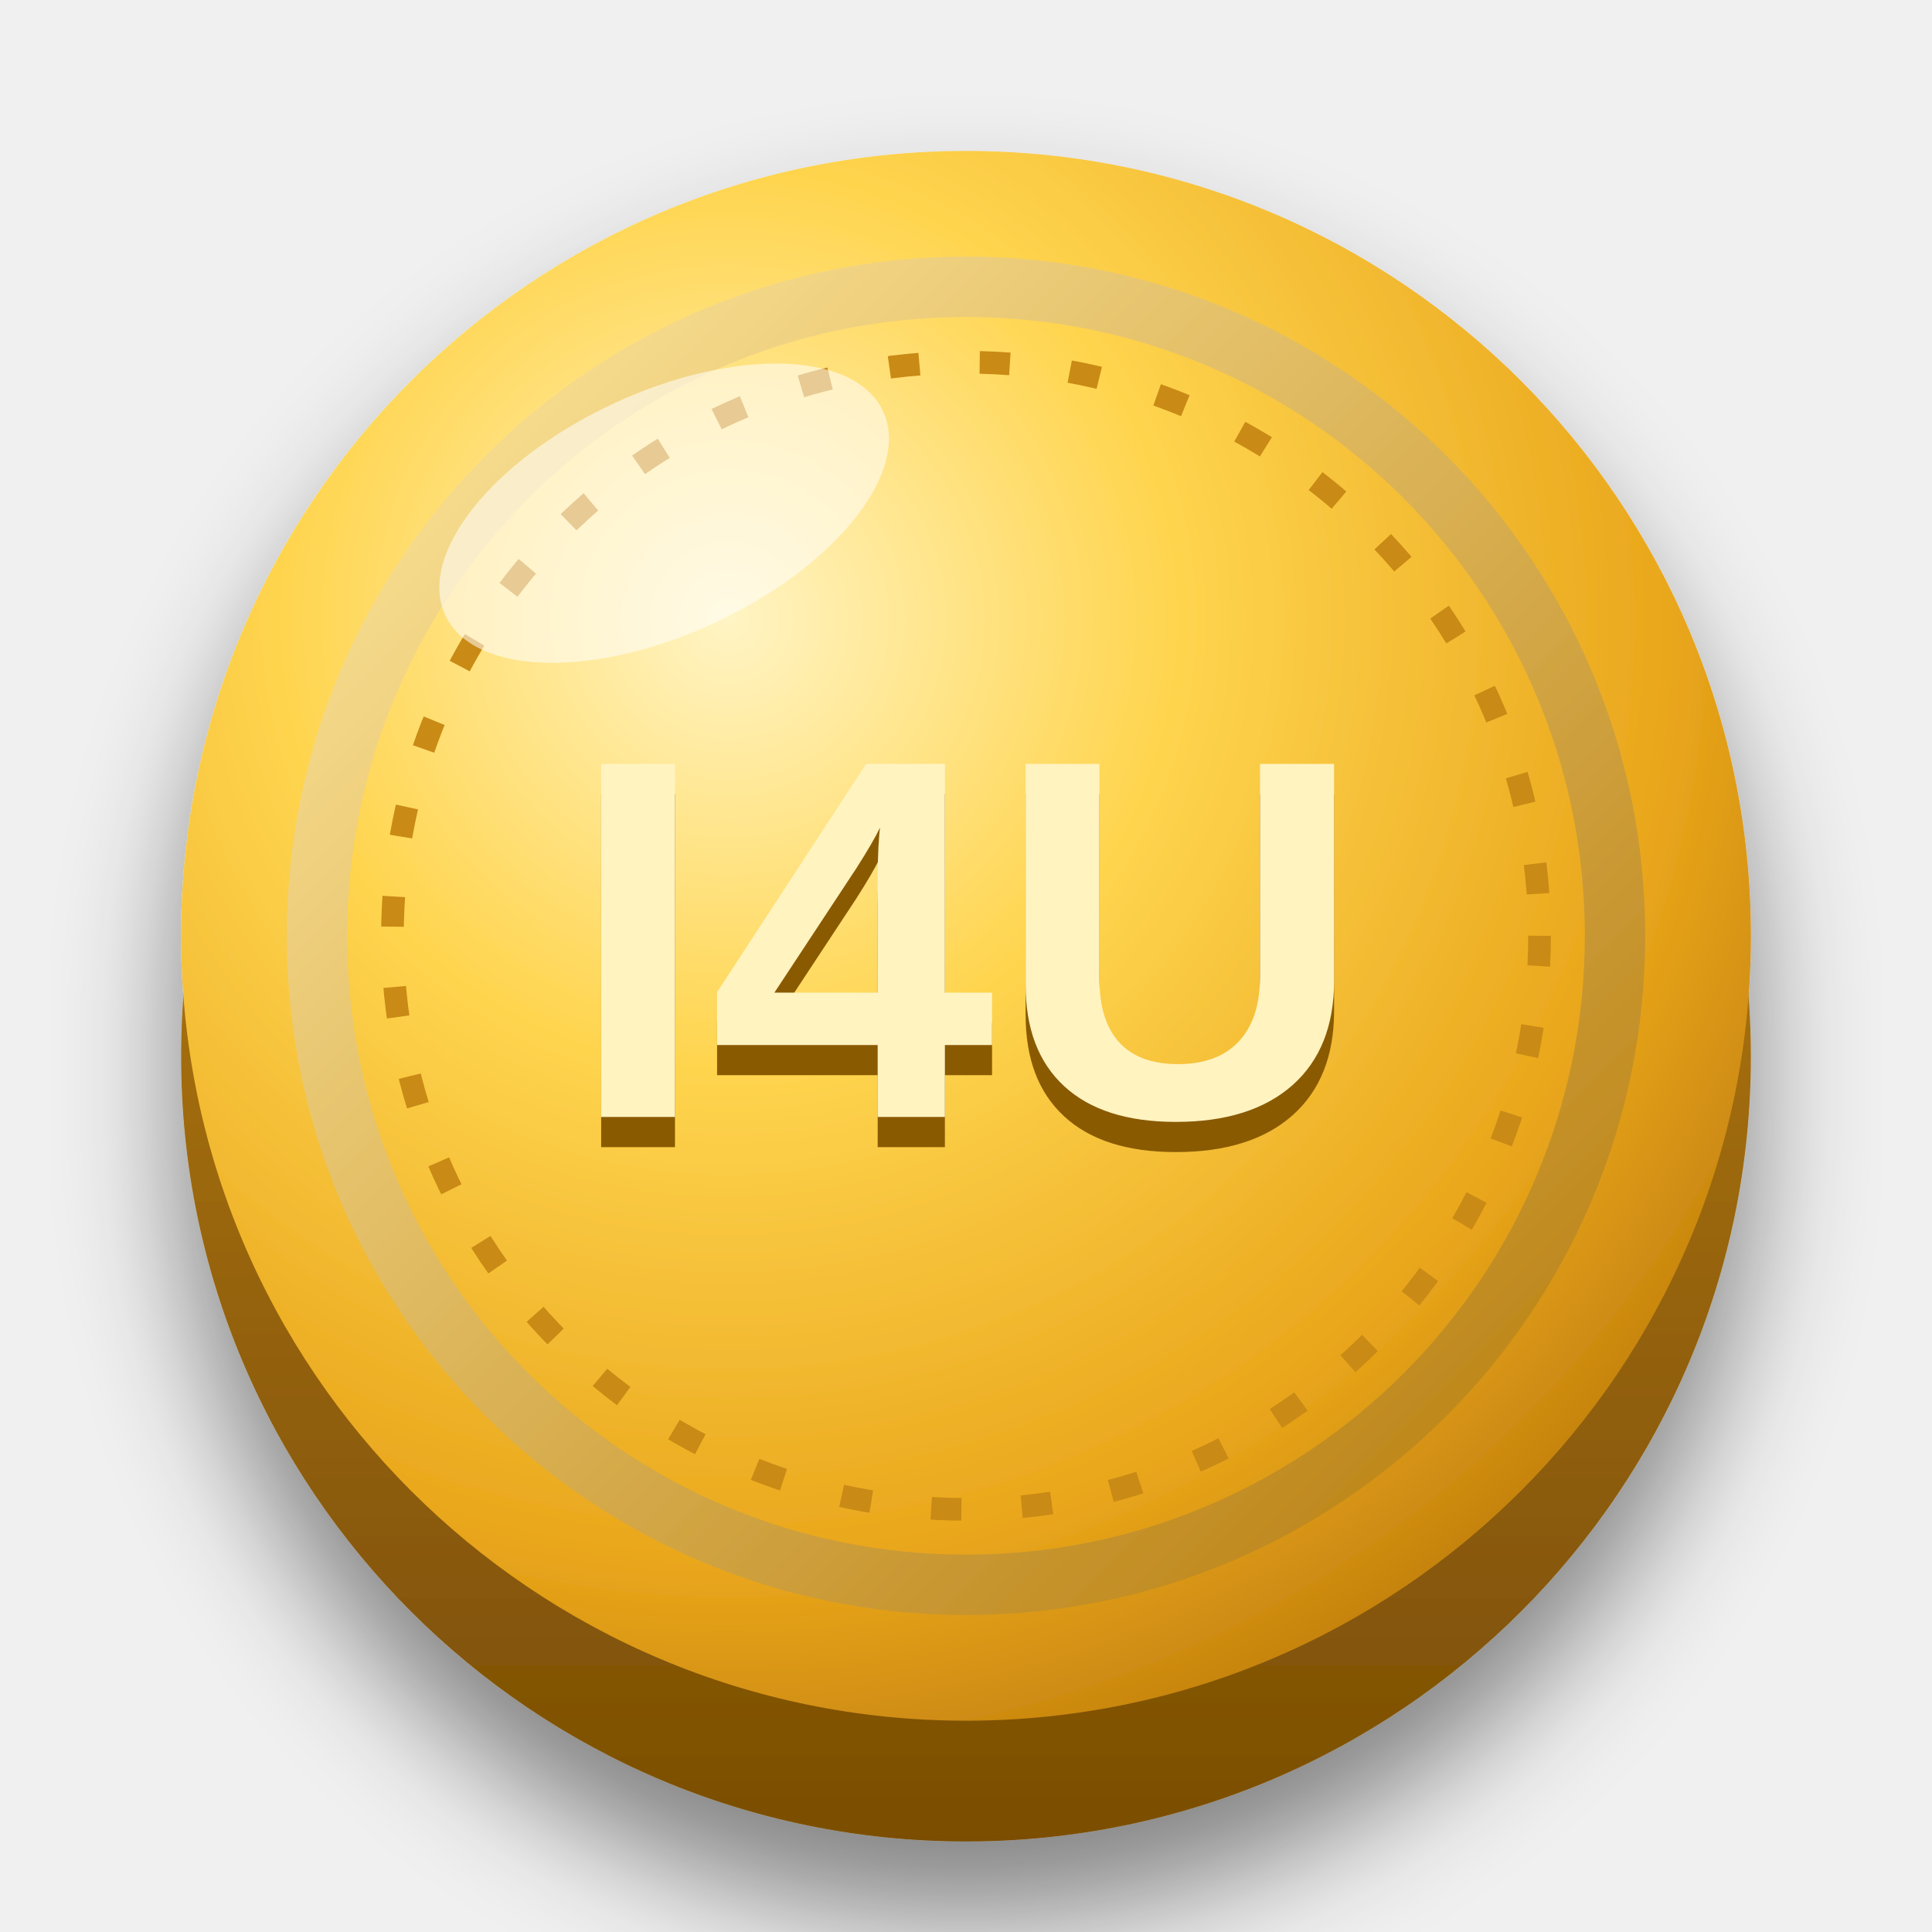
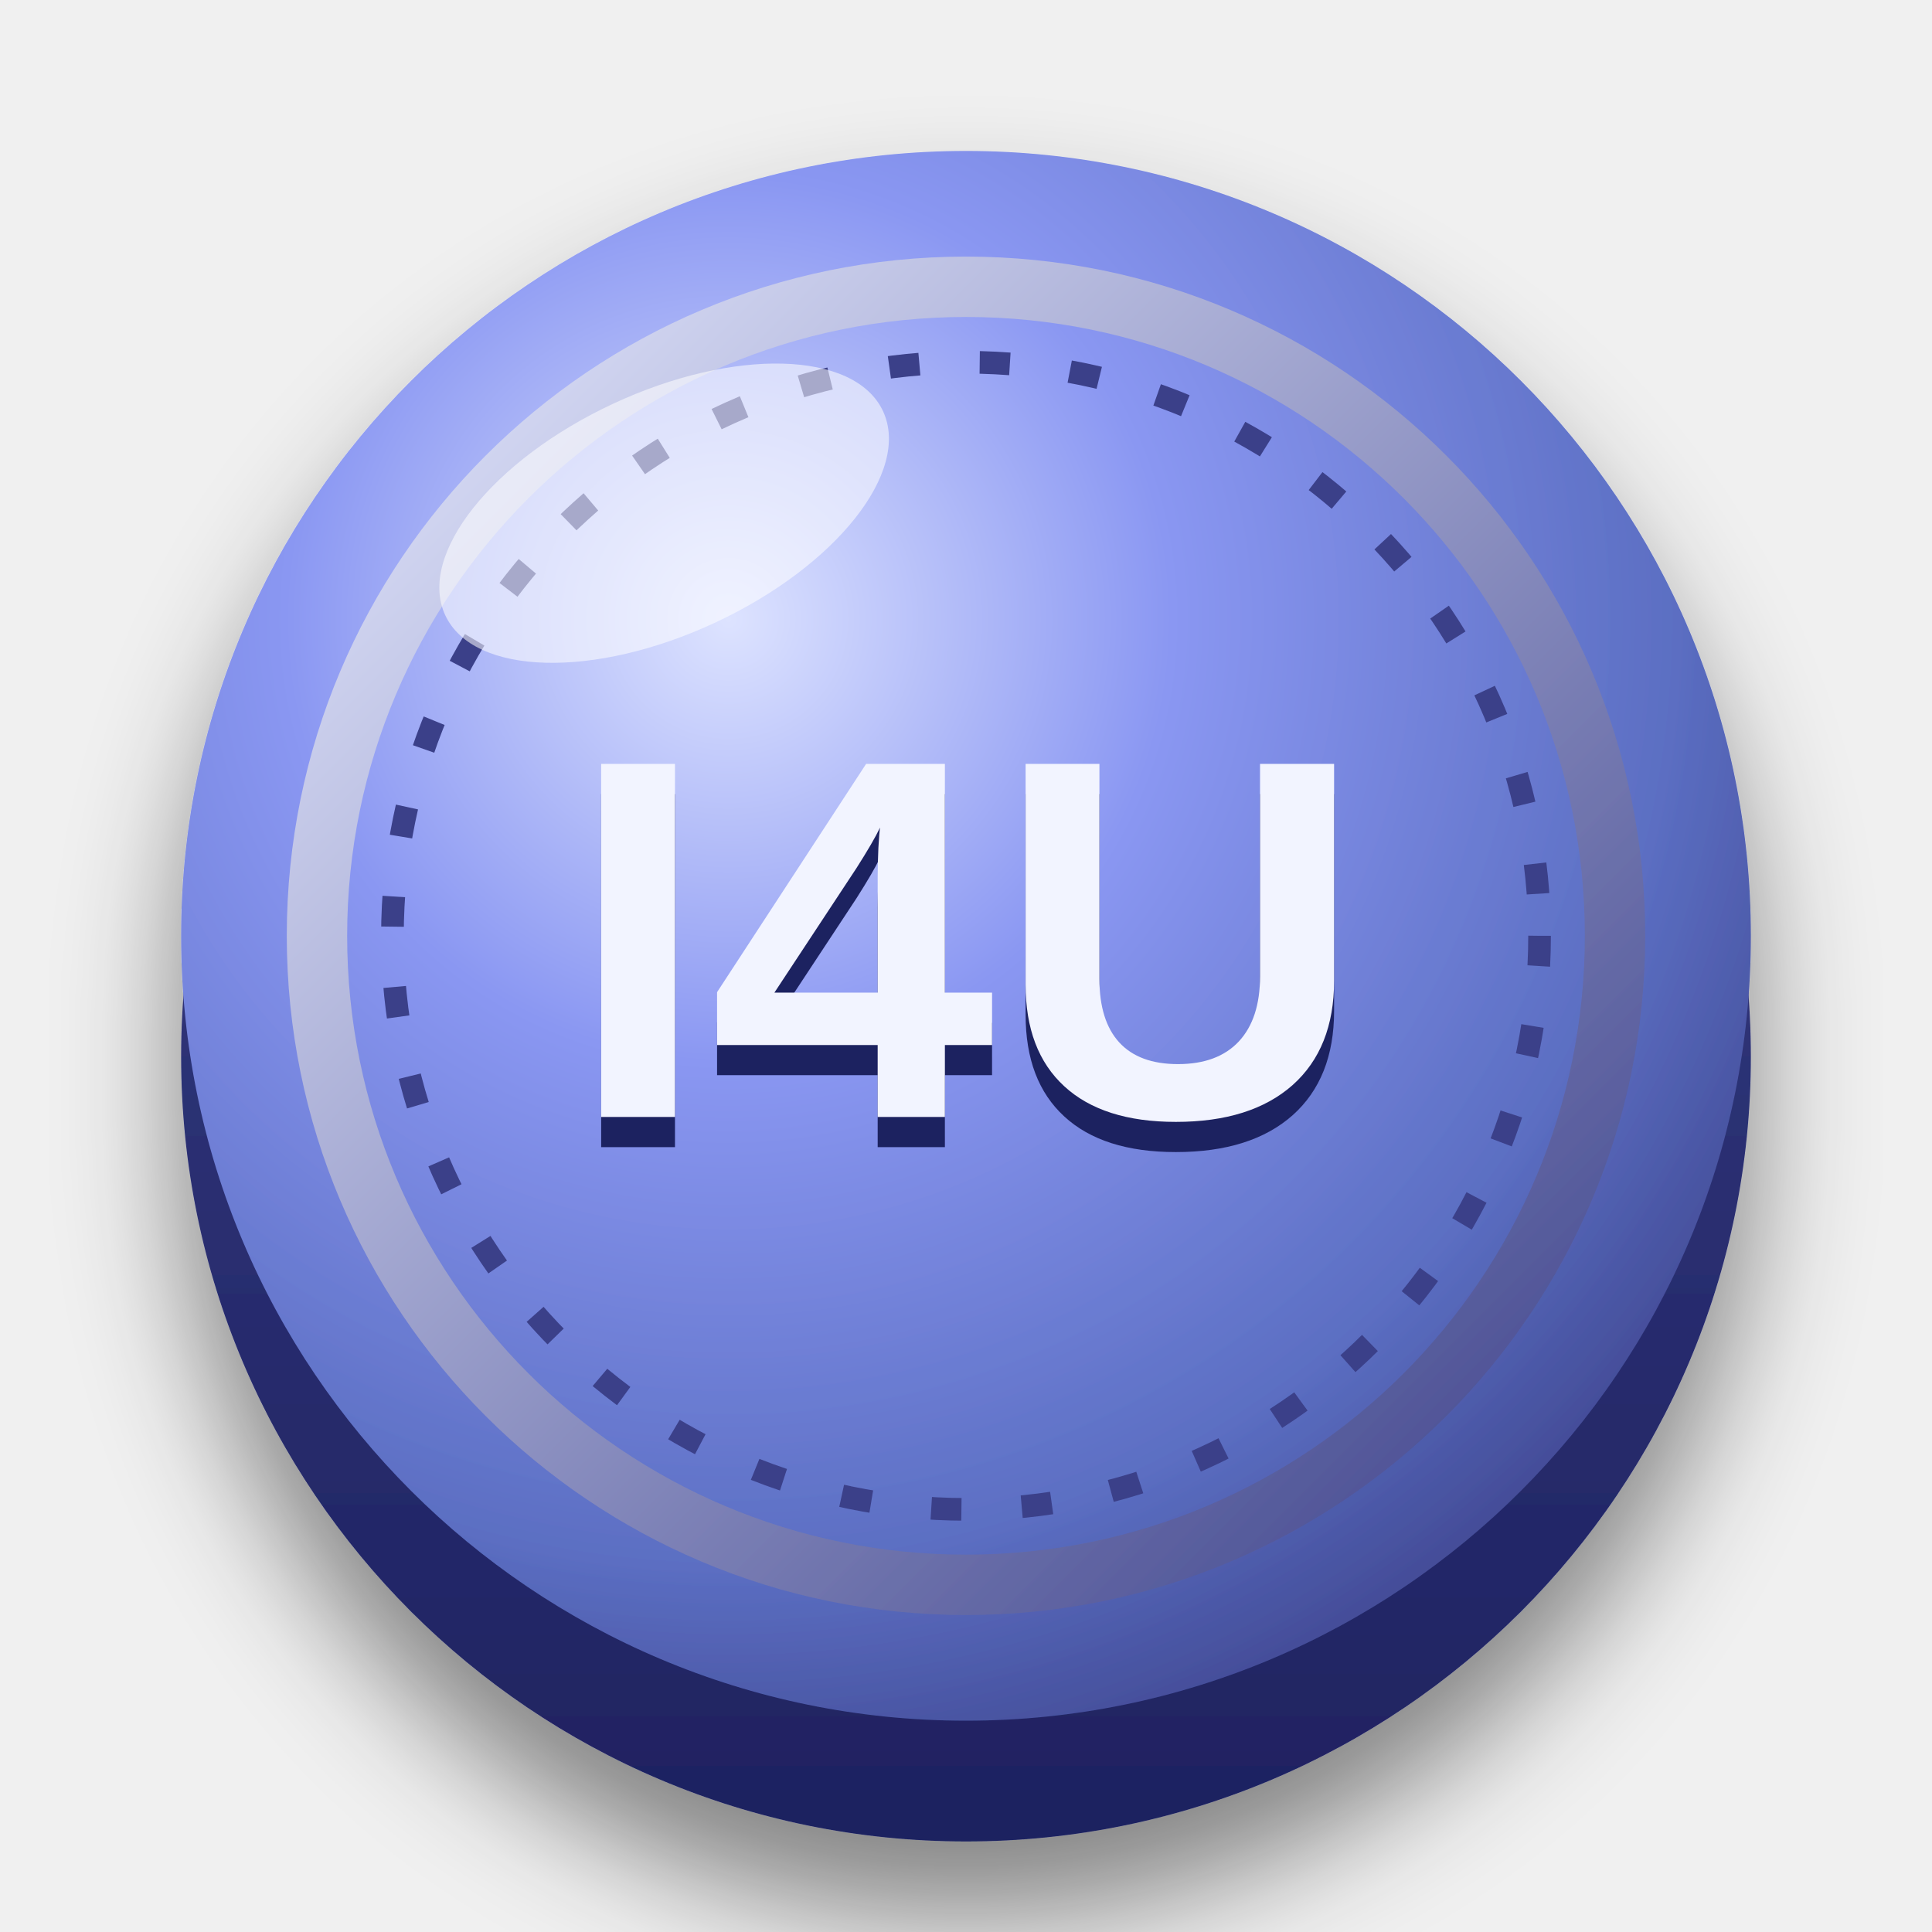
<svg xmlns="http://www.w3.org/2000/svg" viewBox="0 0 128 128" width="128" height="128">
  <defs>
    <linearGradient id="edge" x1="0" y1="0" x2="0" y2="1">
-       <stop offset="0" stop-color="#C98A12" />
-       <stop offset="1" stop-color="#7A4E05" />
+       <stop offset="0" stop-color="#3B4089" />
+       <stop offset="1" stop-color="#1E2260" />
    </linearGradient>
    <radialGradient id="face" cx=".35" cy=".3" r=".8">
-       <stop offset="0" stop-color="#FFF4C4" />
-       <stop offset=".35" stop-color="#FFD54F" />
-       <stop offset=".75" stop-color="#E9A61B" />
-       <stop offset="1" stop-color="#B9770A" />
+       <stop offset="0" stop-color="#DDE3FF" />
+       <stop offset=".35" stop-color="#8A97F2" />
+       <stop offset=".75" stop-color="#5B6EC2" />
+       <stop offset="1" stop-color="#3B4089" />
    </radialGradient>
    <linearGradient id="ring" x1="0" y1="0" x2="1" y2="1">
-       <stop offset="0" stop-color="#FFE9A0" />
-       <stop offset="1" stop-color="#B57A0A" />
+       <stop offset="0" stop-color="#E6EAFF" />
+       <stop offset="1" stop-color="#3B4089" />
    </linearGradient>
    <filter id="s" x="-20%" y="-20%" width="140%" height="150%">
      <feDropShadow dx="0" dy="5" stdDeviation="4" flood-color="#000" flood-opacity=".45" />
    </filter>
  </defs>
  <g filter="url(#s)">
    <ellipse cx="64" cy="70" rx="52" ry="52" fill="url(#edge)" />
    <circle cx="64" cy="62" r="52" fill="url(#face)" />
    <circle cx="64" cy="62" r="43" fill="none" stroke="url(#ring)" stroke-width="4" />
-     <circle cx="64" cy="62" r="38" fill="none" stroke="#C98A12" stroke-width="1.5" stroke-dasharray="2 4" />
-     <text x="64" y="76" text-anchor="middle" font-family="Arial Black, Arial, sans-serif" font-weight="900" font-size="34" fill="#8A5A06">I4U</text>
-     <text x="64" y="74" text-anchor="middle" font-family="Arial Black, Arial, sans-serif" font-weight="900" font-size="34" fill="#FFF3C0">I4U</text>
+     <circle cx="64" cy="62" r="38" fill="none" stroke="#3B4089" stroke-width="1.5" stroke-dasharray="2 4" />
+     <text x="64" y="76" text-anchor="middle" font-family="Arial Black, Arial, sans-serif" font-weight="900" font-size="34" fill="#1E2260">I4U</text>
+     <text x="64" y="74" text-anchor="middle" font-family="Arial Black, Arial, sans-serif" font-weight="900" font-size="34" fill="#F2F4FF">I4U</text>
    <ellipse cx="44" cy="34" rx="16" ry="8" fill="#fff" opacity=".55" transform="rotate(-25 44 34)" />
  </g>
</svg>
